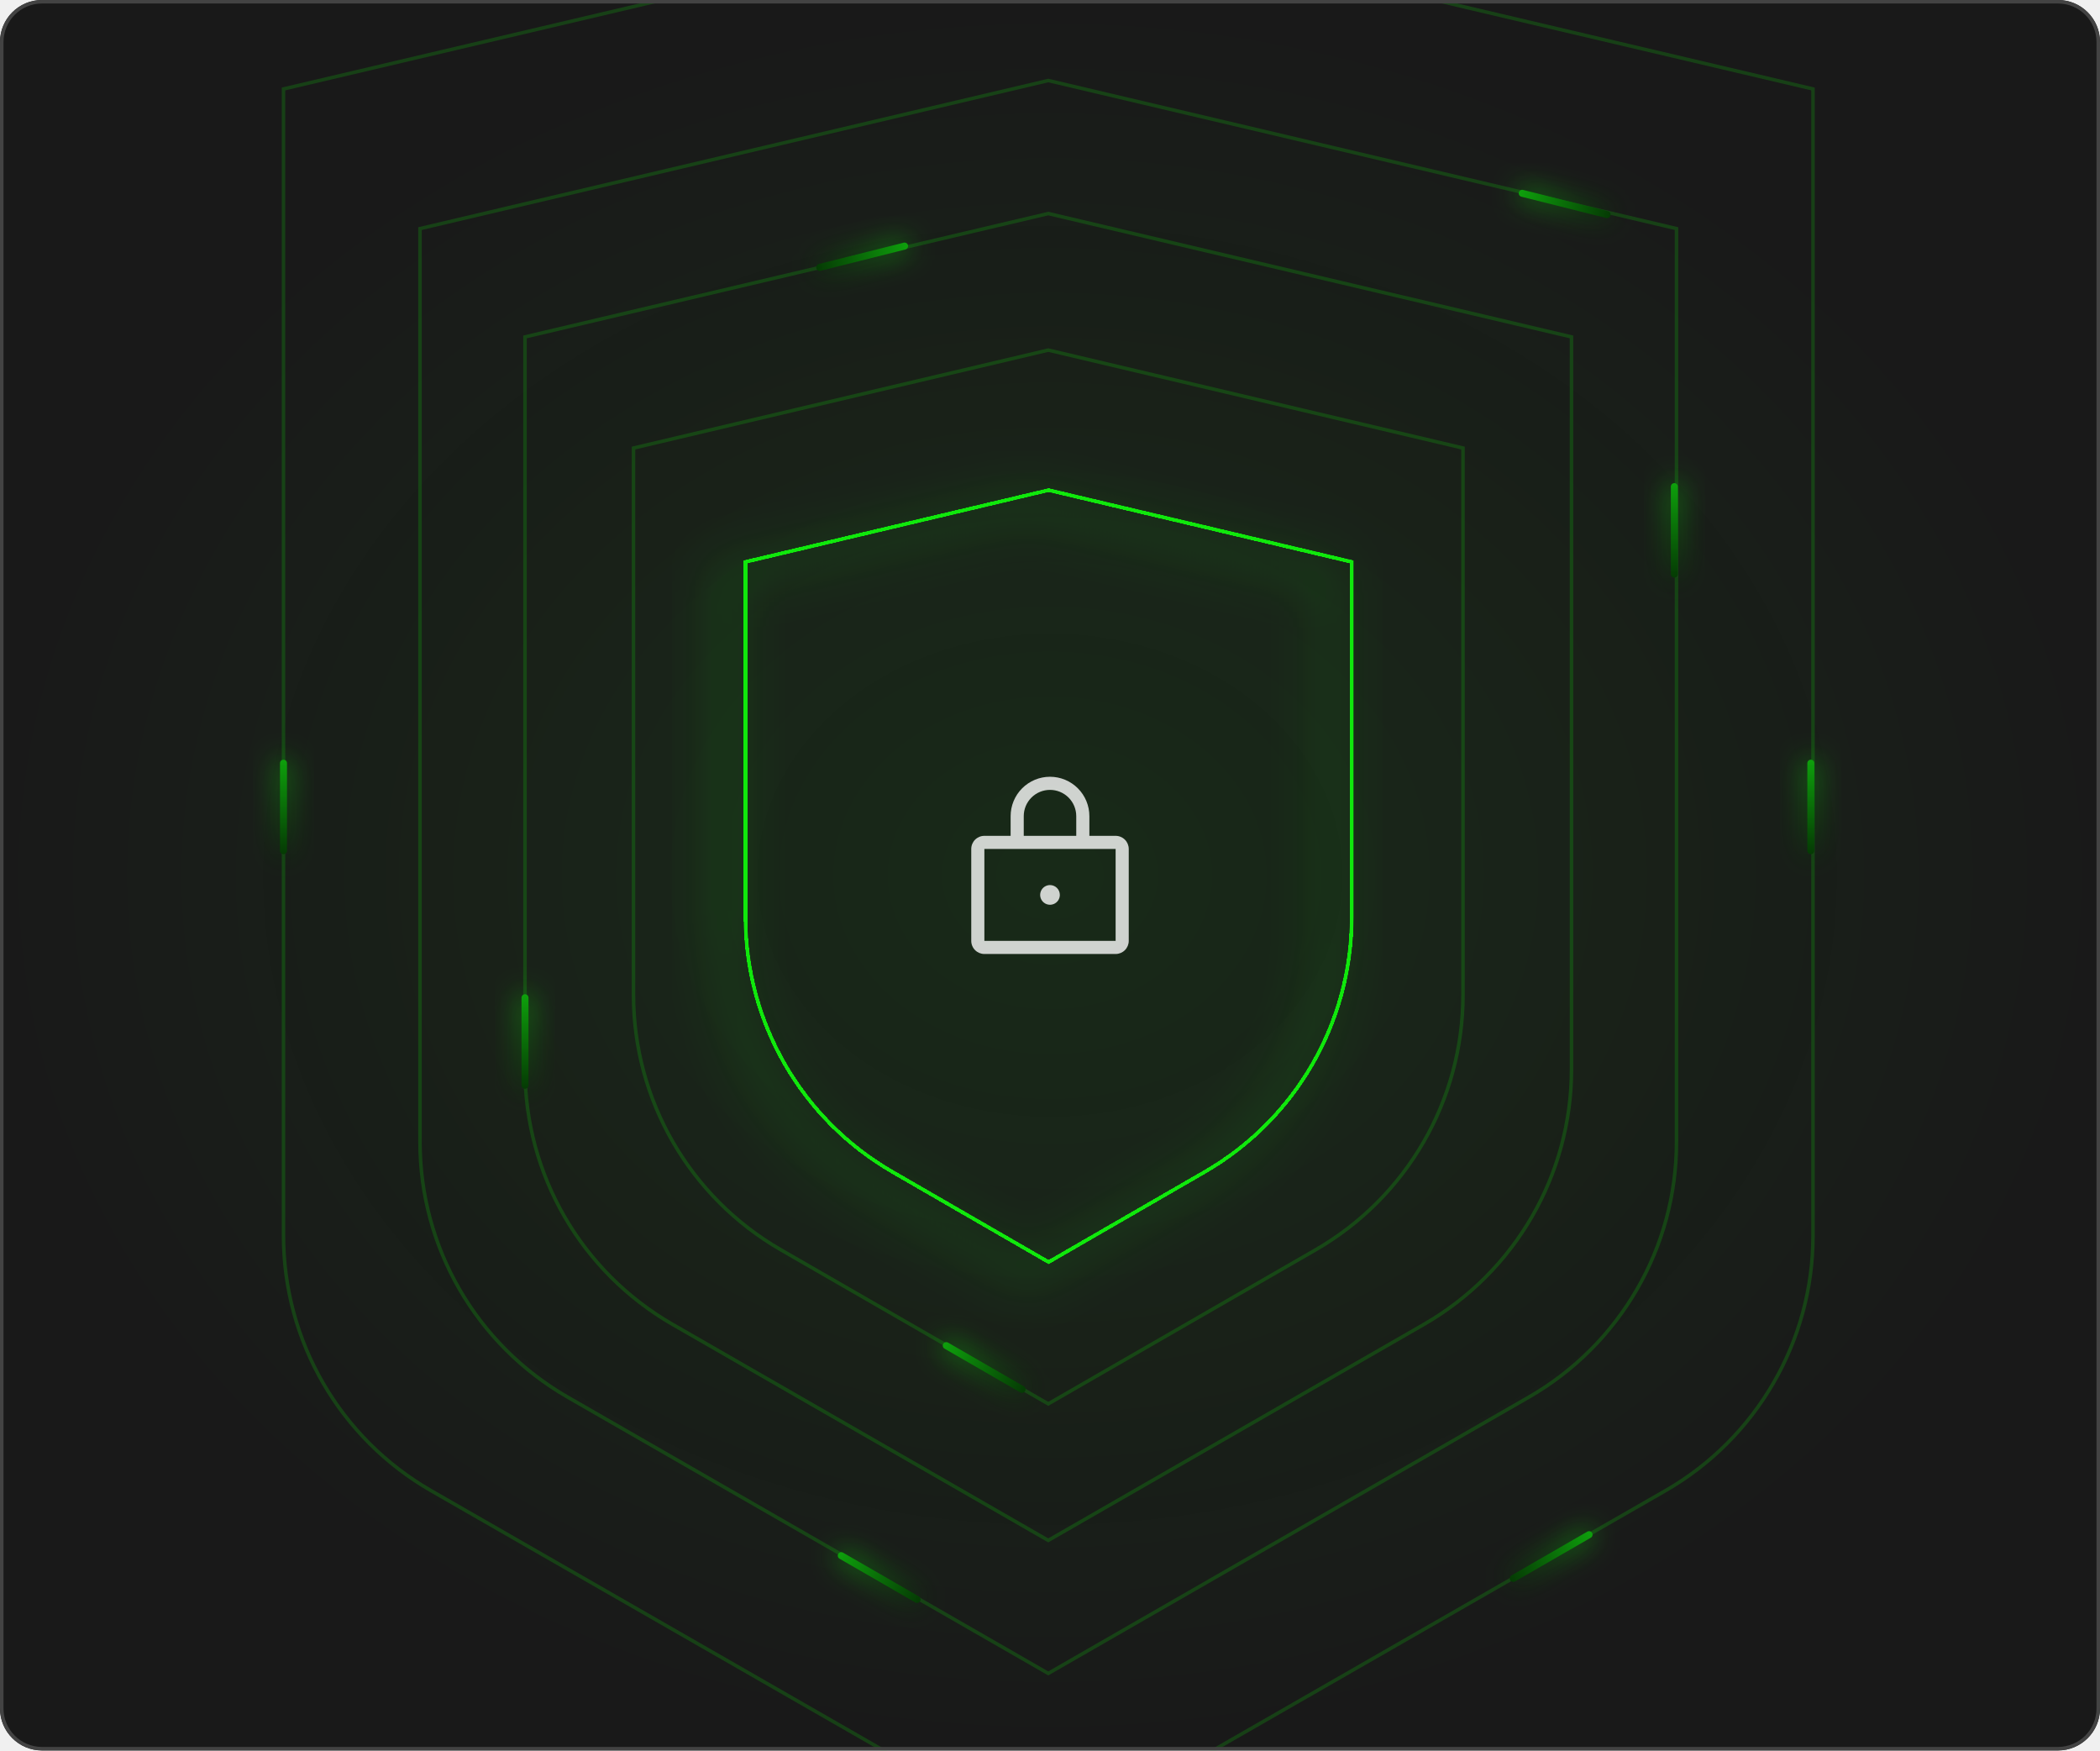
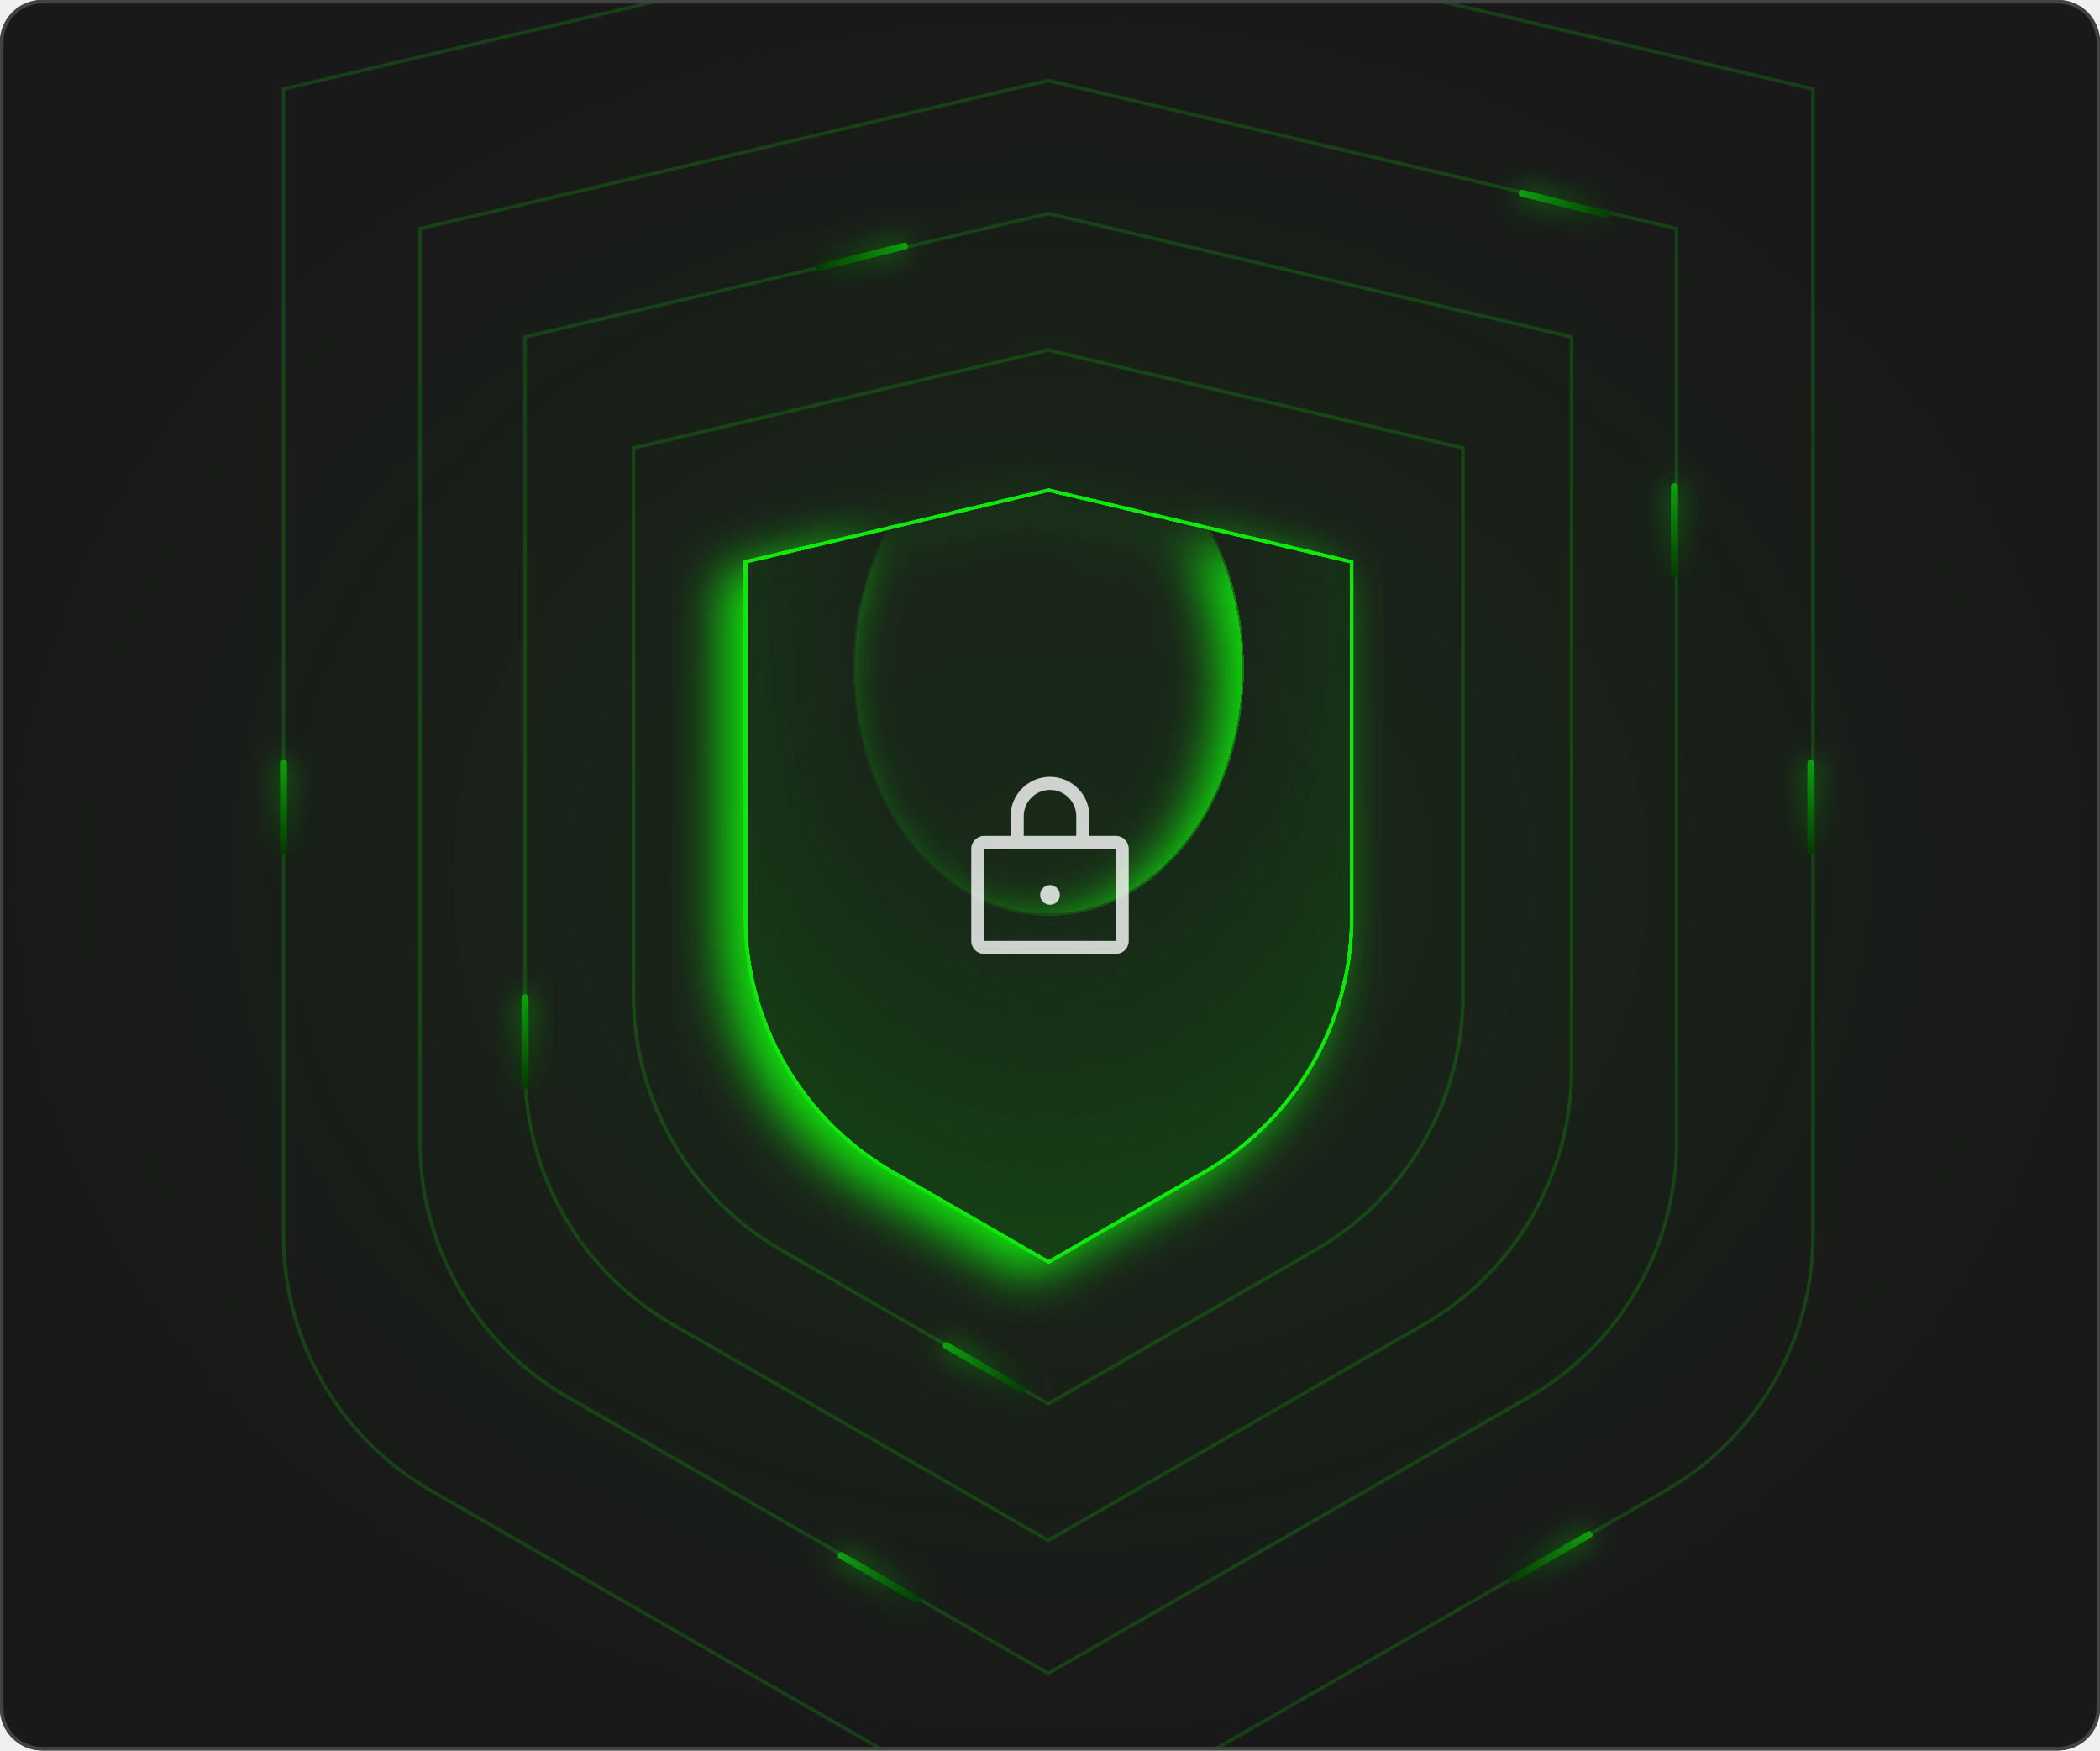
<svg xmlns="http://www.w3.org/2000/svg" width="600" height="500" viewBox="0 0 600 500" fill="none">
-   <g clip-path="url(#clip0_2035_3754)">
+   <g clip-path="url(#clip0_5017_49905)">
    <rect width="600" height="500" rx="12" fill="#191919" />
-     <rect width="600" height="500" rx="12" fill="url(#paint0_radial_2035_3754)" fill-opacity="0.2" />
-     <g filter="url(#filter0_d_2035_3754)">
+     <rect width="600" height="500" rx="12" fill="url(#paint0_radial_5017_49905)" fill-opacity="0.2" />
+     <g filter="url(#filter0_d_5017_49905)">
+       <path d="M213 160.5L299.603 140L386.205 160.5V262.003C386.205 292.013 370.195 319.744 344.205 334.749L299.603 360.5L255 334.749C229.01 319.744 213 292.013 213 262.003V160.5Z" fill="url(#paint1_radial_5017_49905)" shape-rendering="crispEdges" />
      <path d="M213 160.5L299.603 140L386.205 160.5V262.003C386.205 292.013 370.195 319.744 344.205 334.749L299.603 360.5L255 334.749C229.01 319.744 213 292.013 213 262.003V160.5Z" stroke="#10E80C" shape-rendering="crispEdges" />
    </g>
    <path d="M318.75 238.75H311.25V233.125C311.25 230.141 310.065 227.28 307.955 225.17C305.845 223.06 302.984 221.875 300 221.875C297.016 221.875 294.155 223.06 292.045 225.17C289.935 227.28 288.75 230.141 288.75 233.125V238.75H281.25C280.255 238.75 279.302 239.145 278.598 239.848C277.895 240.552 277.5 241.505 277.5 242.5V268.75C277.5 269.745 277.895 270.698 278.598 271.402C279.302 272.105 280.255 272.5 281.25 272.5H318.75C319.745 272.5 320.698 272.105 321.402 271.402C322.105 270.698 322.5 269.745 322.5 268.75V242.5C322.5 241.505 322.105 240.552 321.402 239.848C320.698 239.145 319.745 238.75 318.75 238.75ZM292.5 233.125C292.5 231.136 293.29 229.228 294.697 227.822C296.103 226.415 298.011 225.625 300 225.625C301.989 225.625 303.897 226.415 305.303 227.822C306.71 229.228 307.5 231.136 307.5 233.125V238.75H292.5V233.125ZM318.75 268.75H281.25V242.5H318.75V268.75ZM302.812 255.625C302.812 256.181 302.648 256.725 302.339 257.188C302.029 257.65 301.59 258.011 301.076 258.223C300.562 258.436 299.997 258.492 299.451 258.383C298.906 258.275 298.405 258.007 298.011 257.614C297.618 257.22 297.35 256.719 297.242 256.174C297.133 255.628 297.189 255.063 297.402 254.549C297.614 254.035 297.975 253.596 298.437 253.286C298.9 252.977 299.444 252.812 300 252.812C300.746 252.812 301.461 253.109 301.989 253.636C302.516 254.164 302.812 254.879 302.812 255.625Z" fill="white" fill-opacity="0.79" />
    <path d="M213 160.5L299.603 140L386.205 160.5V262.003C386.205 292.013 370.195 319.744 344.205 334.749L299.603 360.5L255 334.749C229.01 319.744 213 292.013 213 262.003V160.5Z" stroke="#10E80C" />
    <path d="M181 127.984L299.5 100L418 127.984V284.191C418 314.232 401.957 341.986 375.925 356.98L299.5 401L223.075 356.98C197.043 341.986 181 314.232 181 284.191V127.984Z" stroke="#10E80C" stroke-opacity="0.19" />
    <path d="M150 96.236L299.5 61L449 96.236V305.457C449 335.523 432.93 363.297 406.864 378.281L299.5 440L192.136 378.281C166.07 363.297 150 335.523 150 305.457V96.236Z" stroke="#10E80C" stroke-opacity="0.19" />
    <path d="M81 25.413L299.5 -26L518 25.413V352.96C518 383.049 501.907 410.839 475.811 425.815L299.5 527L123.189 425.815C97.093 410.839 81 383.049 81 352.96V25.413Z" stroke="#10E80C" stroke-opacity="0.19" />
    <path d="M120 65.302L299.5 23L479 65.302V326.22C479 356.288 462.929 384.063 436.86 399.047L299.5 478L162.14 399.047C136.071 384.063 120 356.288 120 326.22V65.302Z" stroke="#10E80C" stroke-opacity="0.19" />
-     <g filter="url(#filter1_f_2035_3754)">
-       <rect x="80" y="217" width="2" height="27" rx="1" fill="url(#paint2_linear_2035_3754)" />
+     <g filter="url(#filter1_f_5017_49905)">
+       <rect x="80" y="217" width="2" height="27" rx="1" fill="url(#paint2_linear_5017_49905)" />
    </g>
-     <rect x="80" y="217" width="2" height="27" rx="1" fill="url(#paint3_linear_2035_3754)" />
-     <g filter="url(#filter2_f_2035_3754)">
-       <rect x="259.172" y="69.077" width="2" height="27" rx="1" transform="rotate(75.8994 259.172 69.0771)" fill="url(#paint4_linear_2035_3754)" />
+     <rect x="80" y="217" width="2" height="27" rx="1" fill="url(#paint3_linear_5017_49905)" />
+     <g filter="url(#filter2_f_5017_49905)">
+       <rect x="259.172" y="69.077" width="2" height="27" rx="1" transform="rotate(75.8994 259.172 69.0771)" fill="url(#paint4_linear_5017_49905)" />
    </g>
-     <rect x="259.172" y="69.077" width="2" height="27" rx="1" transform="rotate(75.8994 259.172 69.0771)" fill="url(#paint5_linear_2035_3754)" />
-     <g filter="url(#filter3_f_2035_3754)">
-       <rect x="239" y="444.732" width="2" height="27" rx="1" transform="rotate(-60 239 444.732)" fill="url(#paint6_linear_2035_3754)" />
+     <rect x="259.172" y="69.077" width="2" height="27" rx="1" transform="rotate(75.8994 259.172 69.0771)" fill="url(#paint5_linear_5017_49905)" />
+     <g filter="url(#filter3_f_5017_49905)">
+       <rect x="239" y="444.732" width="2" height="27" rx="1" transform="rotate(-60 239 444.732)" fill="url(#paint6_linear_5017_49905)" />
    </g>
-     <rect x="239" y="444.732" width="2" height="27" rx="1" transform="rotate(-60 239 444.732)" fill="url(#paint7_linear_2035_3754)" />
-     <g filter="url(#filter4_f_2035_3754)">
-       <rect x="269" y="384.732" width="2" height="27" rx="1" transform="rotate(-60 269 384.732)" fill="url(#paint8_linear_2035_3754)" />
+     <rect x="239" y="444.732" width="2" height="27" rx="1" transform="rotate(-60 239 444.732)" fill="url(#paint7_linear_5017_49905)" />
+     <g filter="url(#filter4_f_5017_49905)">
+       <rect x="269" y="384.732" width="2" height="27" rx="1" transform="rotate(-60 269 384.732)" fill="url(#paint8_linear_5017_49905)" />
    </g>
-     <rect x="269" y="384.732" width="2" height="27" rx="1" transform="rotate(-60 269 384.732)" fill="url(#paint9_linear_2035_3754)" />
-     <g filter="url(#filter5_f_2035_3754)">
-       <rect x="149" y="284" width="2" height="27" rx="1" fill="url(#paint10_linear_2035_3754)" />
+     <rect x="269" y="384.732" width="2" height="27" rx="1" transform="rotate(-60 269 384.732)" fill="url(#paint9_linear_5017_49905)" />
+     <g filter="url(#filter5_f_5017_49905)">
+       <rect x="149" y="284" width="2" height="27" rx="1" fill="url(#paint10_linear_5017_49905)" />
    </g>
-     <rect x="149" y="284" width="2" height="27" rx="1" fill="url(#paint11_linear_2035_3754)" />
-     <g filter="url(#filter6_f_2035_3754)">
-       <rect width="2" height="27" rx="1" transform="matrix(-1 0 0 1 518.383 217)" fill="url(#paint12_linear_2035_3754)" />
+     <rect x="149" y="284" width="2" height="27" rx="1" fill="url(#paint11_linear_5017_49905)" />
+     <g filter="url(#filter6_f_5017_49905)">
+       <rect width="2" height="27" rx="1" transform="matrix(-1 0 0 1 518.383 217)" fill="url(#paint12_linear_5017_49905)" />
    </g>
-     <rect width="2" height="27" rx="1" transform="matrix(-1 0 0 1 518.383 217)" fill="url(#paint13_linear_2035_3754)" />
-     <g filter="url(#filter7_f_2035_3754)">
-       <rect width="2" height="27" rx="1" transform="matrix(-1 0 0 1 479.383 138)" fill="url(#paint14_linear_2035_3754)" />
+     <rect width="2" height="27" rx="1" transform="matrix(-1 0 0 1 518.383 217)" fill="url(#paint13_linear_5017_49905)" />
+     <g filter="url(#filter7_f_5017_49905)">
+       <rect width="2" height="27" rx="1" transform="matrix(-1 0 0 1 479.383 138)" fill="url(#paint14_linear_5017_49905)" />
    </g>
-     <rect width="2" height="27" rx="1" transform="matrix(-1 0 0 1 479.383 138)" fill="url(#paint15_linear_2035_3754)" />
-     <g filter="url(#filter8_f_2035_3754)">
-       <rect width="2" height="27" rx="1" transform="matrix(-0.243625 0.969869 0.969869 0.243625 434.195 54)" fill="url(#paint16_linear_2035_3754)" />
+     <rect width="2" height="27" rx="1" transform="matrix(-1 0 0 1 479.383 138)" fill="url(#paint15_linear_5017_49905)" />
+     <g filter="url(#filter8_f_5017_49905)">
+       <rect width="2" height="27" rx="1" transform="matrix(-0.243625 0.969869 0.969869 0.243625 434.195 54)" fill="url(#paint16_linear_5017_49905)" />
    </g>
-     <rect width="2" height="27" rx="1" transform="matrix(-0.243625 0.969869 0.969869 0.243625 434.195 54)" fill="url(#paint17_linear_2035_3754)" />
-     <g filter="url(#filter9_f_2035_3754)">
-       <rect width="2" height="27" rx="1" transform="matrix(-0.5 -0.866025 -0.866025 0.5 455.383 438.732)" fill="url(#paint18_linear_2035_3754)" />
+     <rect width="2" height="27" rx="1" transform="matrix(-0.243625 0.969869 0.969869 0.243625 434.195 54)" fill="url(#paint17_linear_5017_49905)" />
+     <g filter="url(#filter9_f_5017_49905)">
+       <rect width="2" height="27" rx="1" transform="matrix(-0.5 -0.866025 -0.866025 0.5 455.383 438.732)" fill="url(#paint18_linear_5017_49905)" />
    </g>
-     <rect width="2" height="27" rx="1" transform="matrix(-0.5 -0.866025 -0.866025 0.5 455.383 438.732)" fill="url(#paint19_linear_2035_3754)" />
+     <rect width="2" height="27" rx="1" transform="matrix(-0.5 -0.866025 -0.866025 0.5 455.383 438.732)" fill="url(#paint19_linear_5017_49905)" />
  </g>
  <rect x="0.5" y="0.5" width="599" height="499" rx="11.5" stroke="#434343" />
  <defs>
-     <filter id="filter0_d_2035_3754" x="192.1" y="129.086" width="203.005" height="250.391" filterUnits="userSpaceOnUse" color-interpolation-filters="sRGB">
+     <filter id="filter0_d_5017_49905" x="192.1" y="129.086" width="203.003" height="250.391" filterUnits="userSpaceOnUse" color-interpolation-filters="sRGB">
      <feFlood flood-opacity="0" result="BackgroundImageFix" />
      <feColorMatrix in="SourceAlpha" type="matrix" values="0 0 0 0 0 0 0 0 0 0 0 0 0 0 0 0 0 0 127 0" result="hardAlpha" />
      <feOffset dx="-6" dy="4" />
      <feGaussianBlur stdDeviation="7.2" />
      <feComposite in2="hardAlpha" operator="out" />
      <feColorMatrix type="matrix" values="0 0 0 0 0.063 0 0 0 0 0.91 0 0 0 0 0.047 0 0 0 1 0" />
-       <feBlend mode="normal" in2="BackgroundImageFix" result="effect1_dropShadow_2035_3754" />
-       <feBlend mode="normal" in="SourceGraphic" in2="effect1_dropShadow_2035_3754" result="shape" />
+       <feBlend mode="normal" in2="BackgroundImageFix" result="effect1_dropShadow_5017_49905" />
+       <feBlend mode="normal" in="SourceGraphic" in2="effect1_dropShadow_5017_49905" result="shape" />
    </filter>
-     <filter id="filter1_f_2035_3754" x="72.4" y="209.4" width="17.2" height="42.2" filterUnits="userSpaceOnUse" color-interpolation-filters="sRGB">
+     <filter id="filter1_f_5017_49905" x="72.4" y="209.4" width="17.2" height="42.2" filterUnits="userSpaceOnUse" color-interpolation-filters="sRGB">
      <feFlood flood-opacity="0" result="BackgroundImageFix" />
      <feBlend mode="normal" in="SourceGraphic" in2="BackgroundImageFix" result="shape" />
-       <feGaussianBlur stdDeviation="3.8" result="effect1_foregroundBlur_2035_3754" />
+       <feGaussianBlur stdDeviation="3.8" result="effect1_foregroundBlur_5017_49905" />
    </filter>
-     <filter id="filter2_f_2035_3754" x="225.599" y="61.691" width="41.447" height="23.291" filterUnits="userSpaceOnUse" color-interpolation-filters="sRGB">
+     <filter id="filter2_f_5017_49905" x="225.599" y="61.69" width="41.446" height="23.291" filterUnits="userSpaceOnUse" color-interpolation-filters="sRGB">
      <feFlood flood-opacity="0" result="BackgroundImageFix" />
      <feBlend mode="normal" in="SourceGraphic" in2="BackgroundImageFix" result="shape" />
-       <feGaussianBlur stdDeviation="3.8" result="effect1_foregroundBlur_2035_3754" />
+       <feGaussianBlur stdDeviation="3.8" result="effect1_foregroundBlur_5017_49905" />
    </filter>
-     <filter id="filter3_f_2035_3754" x="231.766" y="435.766" width="38.851" height="29.7" filterUnits="userSpaceOnUse" color-interpolation-filters="sRGB">
+     <filter id="filter3_f_5017_49905" x="231.767" y="435.766" width="38.848" height="29.7" filterUnits="userSpaceOnUse" color-interpolation-filters="sRGB">
      <feFlood flood-opacity="0" result="BackgroundImageFix" />
      <feBlend mode="normal" in="SourceGraphic" in2="BackgroundImageFix" result="shape" />
-       <feGaussianBlur stdDeviation="3.8" result="effect1_foregroundBlur_2035_3754" />
+       <feGaussianBlur stdDeviation="3.8" result="effect1_foregroundBlur_5017_49905" />
    </filter>
-     <filter id="filter4_f_2035_3754" x="261.766" y="375.766" width="38.851" height="29.7" filterUnits="userSpaceOnUse" color-interpolation-filters="sRGB">
+     <filter id="filter4_f_5017_49905" x="261.767" y="375.766" width="38.848" height="29.7" filterUnits="userSpaceOnUse" color-interpolation-filters="sRGB">
      <feFlood flood-opacity="0" result="BackgroundImageFix" />
      <feBlend mode="normal" in="SourceGraphic" in2="BackgroundImageFix" result="shape" />
-       <feGaussianBlur stdDeviation="3.8" result="effect1_foregroundBlur_2035_3754" />
+       <feGaussianBlur stdDeviation="3.8" result="effect1_foregroundBlur_5017_49905" />
    </filter>
-     <filter id="filter5_f_2035_3754" x="141.4" y="276.4" width="17.2" height="42.2" filterUnits="userSpaceOnUse" color-interpolation-filters="sRGB">
+     <filter id="filter5_f_5017_49905" x="141.4" y="276.4" width="17.2" height="42.2" filterUnits="userSpaceOnUse" color-interpolation-filters="sRGB">
      <feFlood flood-opacity="0" result="BackgroundImageFix" />
      <feBlend mode="normal" in="SourceGraphic" in2="BackgroundImageFix" result="shape" />
-       <feGaussianBlur stdDeviation="3.8" result="effect1_foregroundBlur_2035_3754" />
+       <feGaussianBlur stdDeviation="3.8" result="effect1_foregroundBlur_5017_49905" />
    </filter>
-     <filter id="filter6_f_2035_3754" x="508.783" y="209.4" width="17.2" height="42.2" filterUnits="userSpaceOnUse" color-interpolation-filters="sRGB">
+     <filter id="filter6_f_5017_49905" x="508.783" y="209.4" width="17.2" height="42.2" filterUnits="userSpaceOnUse" color-interpolation-filters="sRGB">
      <feFlood flood-opacity="0" result="BackgroundImageFix" />
      <feBlend mode="normal" in="SourceGraphic" in2="BackgroundImageFix" result="shape" />
-       <feGaussianBlur stdDeviation="3.8" result="effect1_foregroundBlur_2035_3754" />
+       <feGaussianBlur stdDeviation="3.8" result="effect1_foregroundBlur_5017_49905" />
    </filter>
-     <filter id="filter7_f_2035_3754" x="469.783" y="130.4" width="17.2" height="42.2" filterUnits="userSpaceOnUse" color-interpolation-filters="sRGB">
+     <filter id="filter7_f_5017_49905" x="469.783" y="130.4" width="17.2" height="42.2" filterUnits="userSpaceOnUse" color-interpolation-filters="sRGB">
      <feFlood flood-opacity="0" result="BackgroundImageFix" />
      <feBlend mode="normal" in="SourceGraphic" in2="BackgroundImageFix" result="shape" />
-       <feGaussianBlur stdDeviation="3.8" result="effect1_foregroundBlur_2035_3754" />
+       <feGaussianBlur stdDeviation="3.8" result="effect1_foregroundBlur_5017_49905" />
    </filter>
-     <filter id="filter8_f_2035_3754" x="426.321" y="46.613" width="41.447" height="23.291" filterUnits="userSpaceOnUse" color-interpolation-filters="sRGB">
+     <filter id="filter8_f_5017_49905" x="426.322" y="46.613" width="41.446" height="23.291" filterUnits="userSpaceOnUse" color-interpolation-filters="sRGB">
      <feFlood flood-opacity="0" result="BackgroundImageFix" />
      <feBlend mode="normal" in="SourceGraphic" in2="BackgroundImageFix" result="shape" />
-       <feGaussianBlur stdDeviation="3.8" result="effect1_foregroundBlur_2035_3754" />
+       <feGaussianBlur stdDeviation="3.8" result="effect1_foregroundBlur_5017_49905" />
    </filter>
-     <filter id="filter9_f_2035_3754" x="423.766" y="429.766" width="38.851" height="29.7" filterUnits="userSpaceOnUse" color-interpolation-filters="sRGB">
+     <filter id="filter9_f_5017_49905" x="423.767" y="429.766" width="38.848" height="29.7" filterUnits="userSpaceOnUse" color-interpolation-filters="sRGB">
      <feFlood flood-opacity="0" result="BackgroundImageFix" />
      <feBlend mode="normal" in="SourceGraphic" in2="BackgroundImageFix" result="shape" />
-       <feGaussianBlur stdDeviation="3.8" result="effect1_foregroundBlur_2035_3754" />
+       <feGaussianBlur stdDeviation="3.8" result="effect1_foregroundBlur_5017_49905" />
    </filter>
-     <radialGradient id="paint0_radial_2035_3754" cx="0" cy="0" r="1" gradientUnits="userSpaceOnUse" gradientTransform="translate(300 250) rotate(90) scale(250 300)">
+     <radialGradient id="paint0_radial_5017_49905" cx="0" cy="0" r="1" gradientUnits="userSpaceOnUse" gradientTransform="translate(300 250) rotate(90) scale(250 300)">
      <stop stop-color="#10E80C" stop-opacity="0.42" />
      <stop offset="1" stop-color="#10E80C" stop-opacity="0" />
    </radialGradient>
-     <radialGradient id="paint1_radial_2035_3754" cx="0" cy="0" r="1" gradientUnits="userSpaceOnUse" gradientTransform="translate(299.603 190.5) rotate(90) scale(170 133.537)">
+     <radialGradient id="paint1_radial_5017_49905" cx="0" cy="0" r="1" gradientUnits="userSpaceOnUse" gradientTransform="translate(299.603 190.5) rotate(90) scale(170 133.537)">
      <stop offset="0.413" stop-color="#125511" stop-opacity="0" />
      <stop offset="1" stop-color="#125511" stop-opacity="0.61" />
    </radialGradient>
-     <linearGradient id="paint2_linear_2035_3754" x1="81" y1="217" x2="81" y2="244" gradientUnits="userSpaceOnUse">
+     <linearGradient id="paint2_linear_5017_49905" x1="81" y1="217" x2="81" y2="244" gradientUnits="userSpaceOnUse">
      <stop stop-color="#10E80C" />
      <stop offset="1" stop-color="#053A04" />
    </linearGradient>
-     <linearGradient id="paint3_linear_2035_3754" x1="81" y1="217" x2="81" y2="244" gradientUnits="userSpaceOnUse">
+     <linearGradient id="paint3_linear_5017_49905" x1="81" y1="217" x2="81" y2="244" gradientUnits="userSpaceOnUse">
      <stop stop-color="#0EA00C" />
      <stop offset="1" stop-color="#053A04" />
    </linearGradient>
-     <linearGradient id="paint4_linear_2035_3754" x1="260.172" y1="69.077" x2="260.172" y2="96.077" gradientUnits="userSpaceOnUse">
+     <linearGradient id="paint4_linear_5017_49905" x1="260.172" y1="69.077" x2="260.172" y2="96.077" gradientUnits="userSpaceOnUse">
      <stop stop-color="#10E80C" />
      <stop offset="1" stop-color="#053A04" />
    </linearGradient>
-     <linearGradient id="paint5_linear_2035_3754" x1="260.172" y1="69.077" x2="260.172" y2="96.077" gradientUnits="userSpaceOnUse">
+     <linearGradient id="paint5_linear_5017_49905" x1="260.172" y1="69.077" x2="260.172" y2="96.077" gradientUnits="userSpaceOnUse">
      <stop stop-color="#0EA00C" />
      <stop offset="1" stop-color="#053A04" />
    </linearGradient>
-     <linearGradient id="paint6_linear_2035_3754" x1="240" y1="444.732" x2="240" y2="471.732" gradientUnits="userSpaceOnUse">
+     <linearGradient id="paint6_linear_5017_49905" x1="240" y1="444.732" x2="240" y2="471.732" gradientUnits="userSpaceOnUse">
      <stop stop-color="#10E80C" />
      <stop offset="1" stop-color="#053A04" />
    </linearGradient>
-     <linearGradient id="paint7_linear_2035_3754" x1="240" y1="444.732" x2="240" y2="471.732" gradientUnits="userSpaceOnUse">
+     <linearGradient id="paint7_linear_5017_49905" x1="240" y1="444.732" x2="240" y2="471.732" gradientUnits="userSpaceOnUse">
      <stop stop-color="#0EA00C" />
      <stop offset="1" stop-color="#053A04" />
    </linearGradient>
-     <linearGradient id="paint8_linear_2035_3754" x1="270" y1="384.732" x2="270" y2="411.732" gradientUnits="userSpaceOnUse">
+     <linearGradient id="paint8_linear_5017_49905" x1="270" y1="384.732" x2="270" y2="411.732" gradientUnits="userSpaceOnUse">
      <stop stop-color="#10E80C" />
      <stop offset="1" stop-color="#053A04" />
    </linearGradient>
-     <linearGradient id="paint9_linear_2035_3754" x1="270" y1="384.732" x2="270" y2="411.732" gradientUnits="userSpaceOnUse">
+     <linearGradient id="paint9_linear_5017_49905" x1="270" y1="384.732" x2="270" y2="411.732" gradientUnits="userSpaceOnUse">
      <stop stop-color="#0EA00C" />
      <stop offset="1" stop-color="#053A04" />
    </linearGradient>
-     <linearGradient id="paint10_linear_2035_3754" x1="150" y1="284" x2="150" y2="311" gradientUnits="userSpaceOnUse">
+     <linearGradient id="paint10_linear_5017_49905" x1="150" y1="284" x2="150" y2="311" gradientUnits="userSpaceOnUse">
      <stop stop-color="#10E80C" />
      <stop offset="1" stop-color="#053A04" />
    </linearGradient>
-     <linearGradient id="paint11_linear_2035_3754" x1="150" y1="284" x2="150" y2="311" gradientUnits="userSpaceOnUse">
+     <linearGradient id="paint11_linear_5017_49905" x1="150" y1="284" x2="150" y2="311" gradientUnits="userSpaceOnUse">
      <stop stop-color="#0EA00C" />
      <stop offset="1" stop-color="#053A04" />
    </linearGradient>
-     <linearGradient id="paint12_linear_2035_3754" x1="1" y1="0" x2="1" y2="27" gradientUnits="userSpaceOnUse">
+     <linearGradient id="paint12_linear_5017_49905" x1="1" y1="0" x2="1" y2="27" gradientUnits="userSpaceOnUse">
      <stop stop-color="#10E80C" />
      <stop offset="1" stop-color="#053A04" />
    </linearGradient>
-     <linearGradient id="paint13_linear_2035_3754" x1="1" y1="0" x2="1" y2="27" gradientUnits="userSpaceOnUse">
+     <linearGradient id="paint13_linear_5017_49905" x1="1" y1="0" x2="1" y2="27" gradientUnits="userSpaceOnUse">
      <stop stop-color="#0EA00C" />
      <stop offset="1" stop-color="#053A04" />
    </linearGradient>
-     <linearGradient id="paint14_linear_2035_3754" x1="1" y1="0" x2="1" y2="27" gradientUnits="userSpaceOnUse">
+     <linearGradient id="paint14_linear_5017_49905" x1="1" y1="0" x2="1" y2="27" gradientUnits="userSpaceOnUse">
      <stop stop-color="#10E80C" />
      <stop offset="1" stop-color="#053A04" />
    </linearGradient>
-     <linearGradient id="paint15_linear_2035_3754" x1="1" y1="0" x2="1" y2="27" gradientUnits="userSpaceOnUse">
+     <linearGradient id="paint15_linear_5017_49905" x1="1" y1="0" x2="1" y2="27" gradientUnits="userSpaceOnUse">
      <stop stop-color="#0EA00C" />
      <stop offset="1" stop-color="#053A04" />
    </linearGradient>
-     <linearGradient id="paint16_linear_2035_3754" x1="1" y1="0" x2="1" y2="27" gradientUnits="userSpaceOnUse">
+     <linearGradient id="paint16_linear_5017_49905" x1="1" y1="0" x2="1" y2="27" gradientUnits="userSpaceOnUse">
      <stop stop-color="#10E80C" />
      <stop offset="1" stop-color="#053A04" />
    </linearGradient>
-     <linearGradient id="paint17_linear_2035_3754" x1="1" y1="0" x2="1" y2="27" gradientUnits="userSpaceOnUse">
+     <linearGradient id="paint17_linear_5017_49905" x1="1" y1="0" x2="1" y2="27" gradientUnits="userSpaceOnUse">
      <stop stop-color="#0EA00C" />
      <stop offset="1" stop-color="#053A04" />
    </linearGradient>
-     <linearGradient id="paint18_linear_2035_3754" x1="1" y1="0" x2="1" y2="27" gradientUnits="userSpaceOnUse">
+     <linearGradient id="paint18_linear_5017_49905" x1="1" y1="0" x2="1" y2="27" gradientUnits="userSpaceOnUse">
      <stop stop-color="#10E80C" />
      <stop offset="1" stop-color="#053A04" />
    </linearGradient>
-     <linearGradient id="paint19_linear_2035_3754" x1="1" y1="0" x2="1" y2="27" gradientUnits="userSpaceOnUse">
+     <linearGradient id="paint19_linear_5017_49905" x1="1" y1="0" x2="1" y2="27" gradientUnits="userSpaceOnUse">
      <stop stop-color="#0EA00C" />
      <stop offset="1" stop-color="#053A04" />
    </linearGradient>
-     <clipPath id="clip0_2035_3754">
+     <clipPath id="clip0_5017_49905">
      <rect width="600" height="500" rx="12" fill="white" />
    </clipPath>
  </defs>
</svg>
